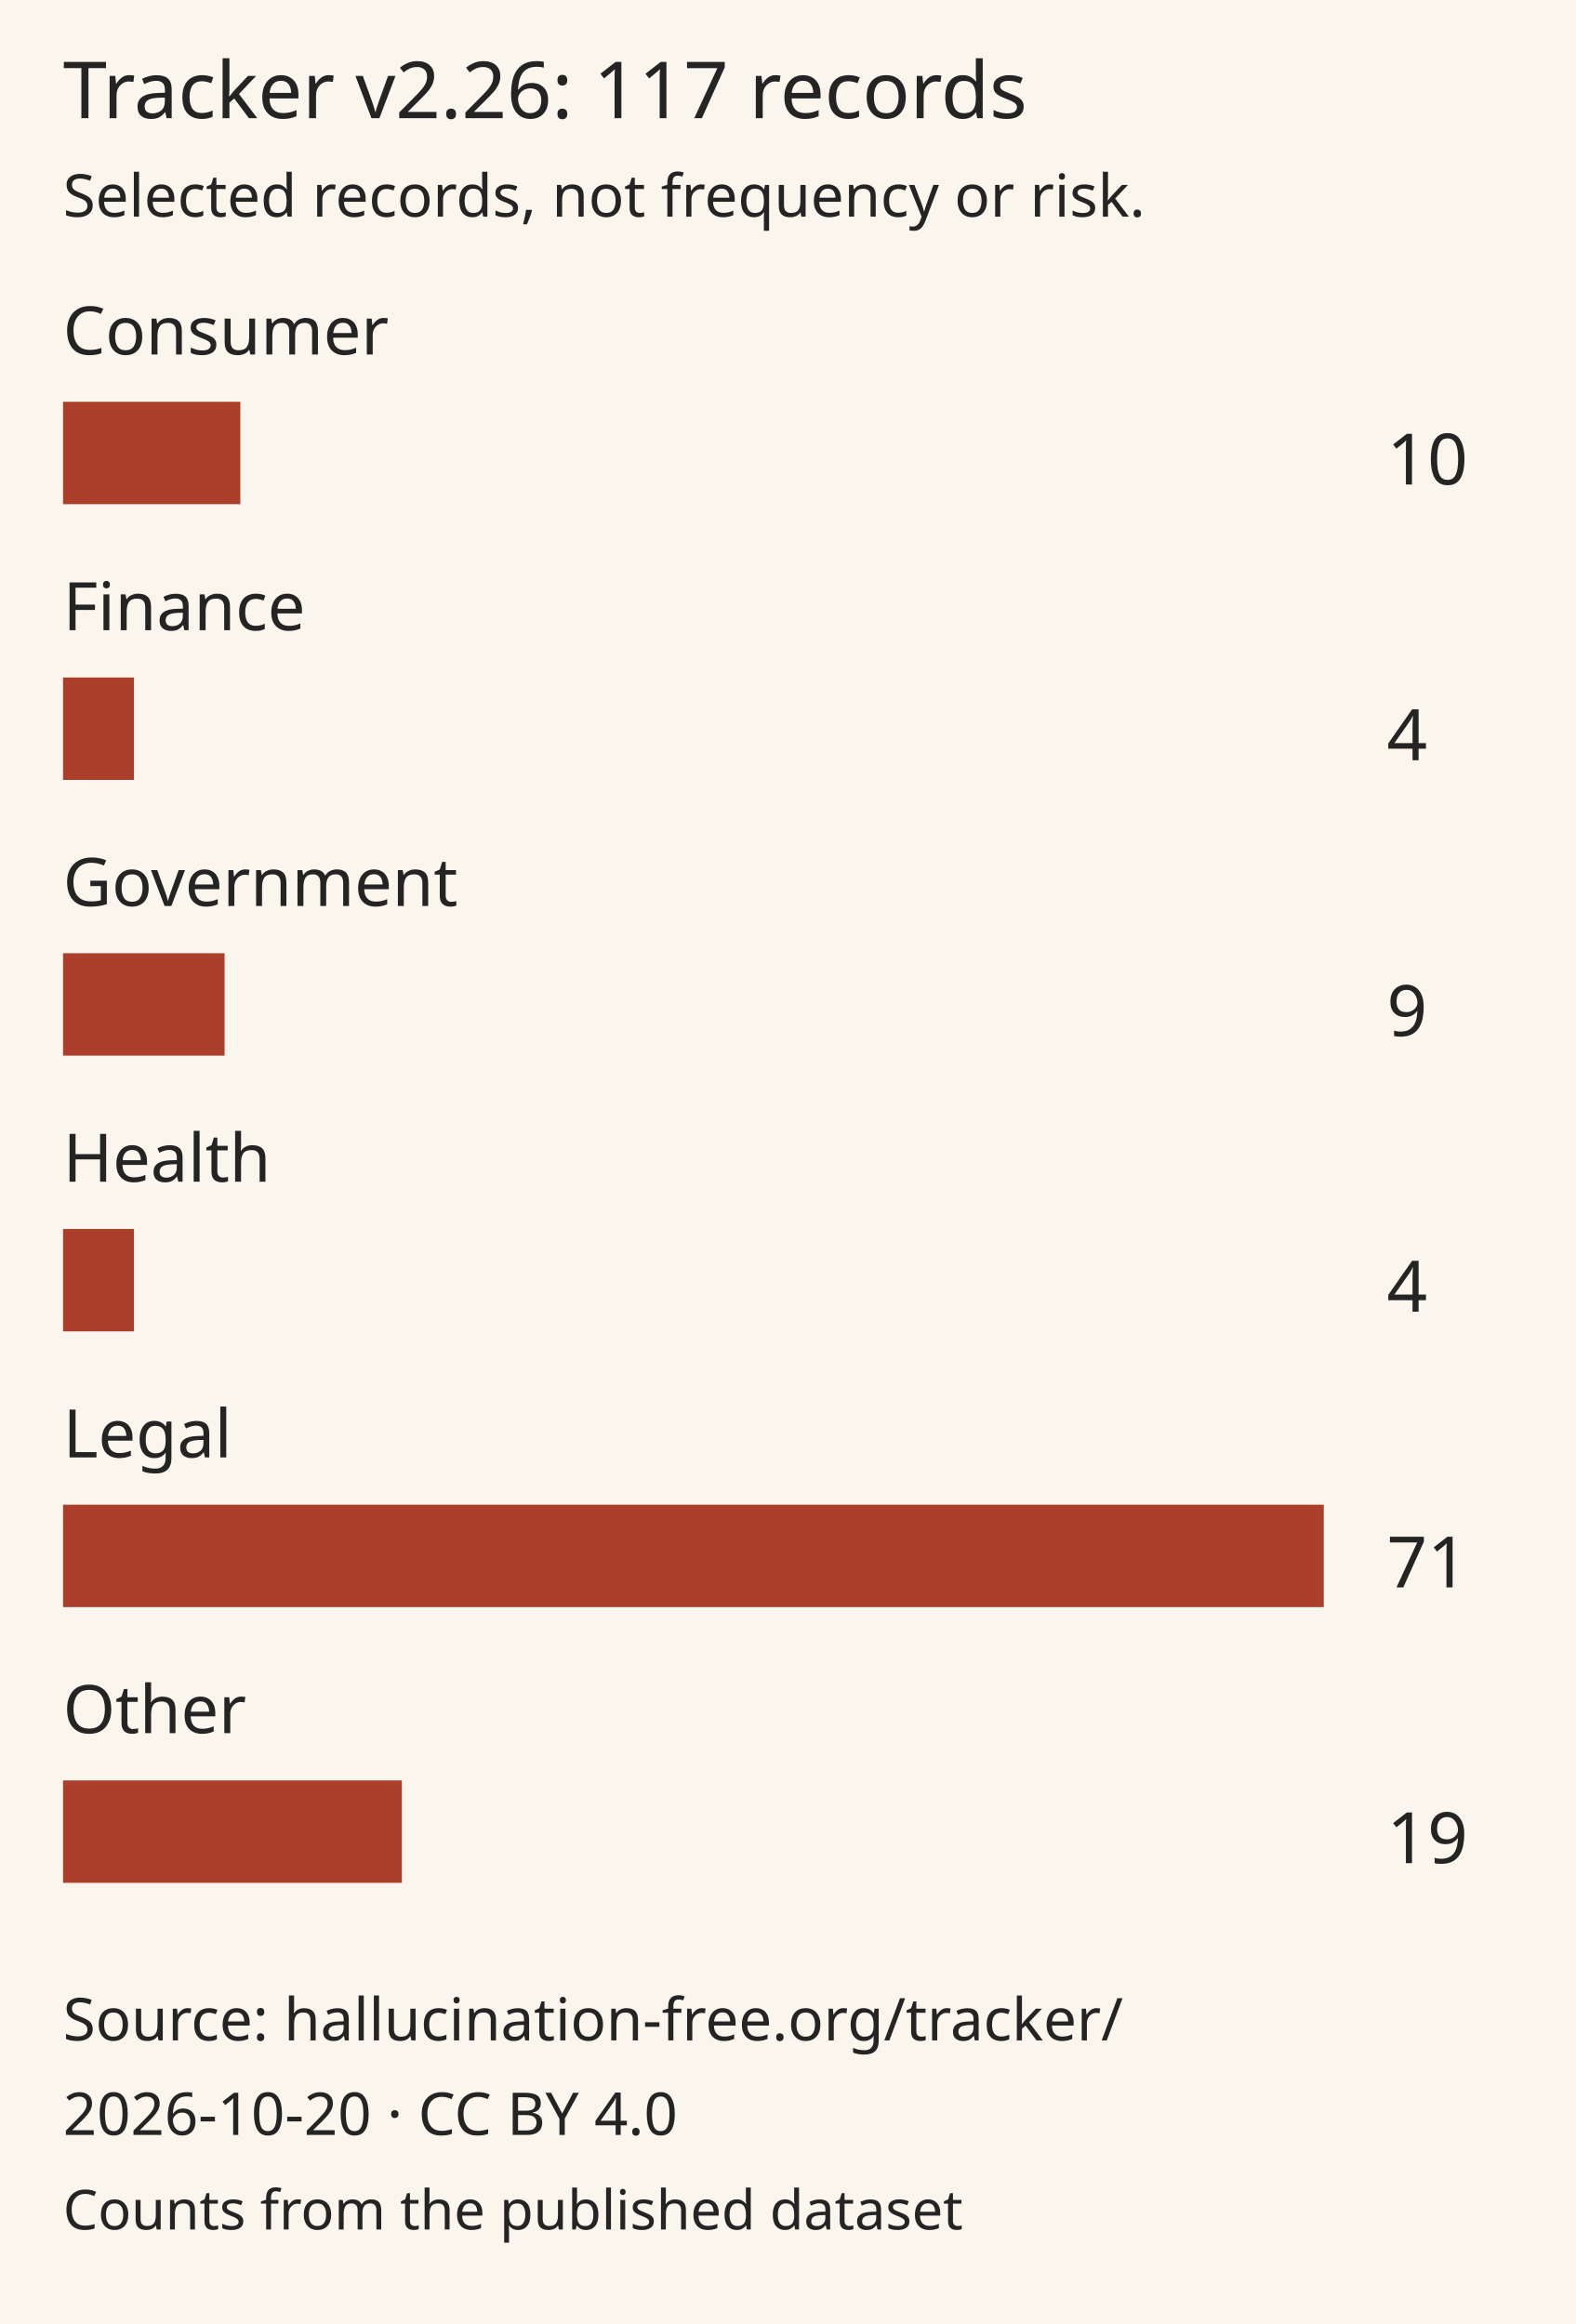
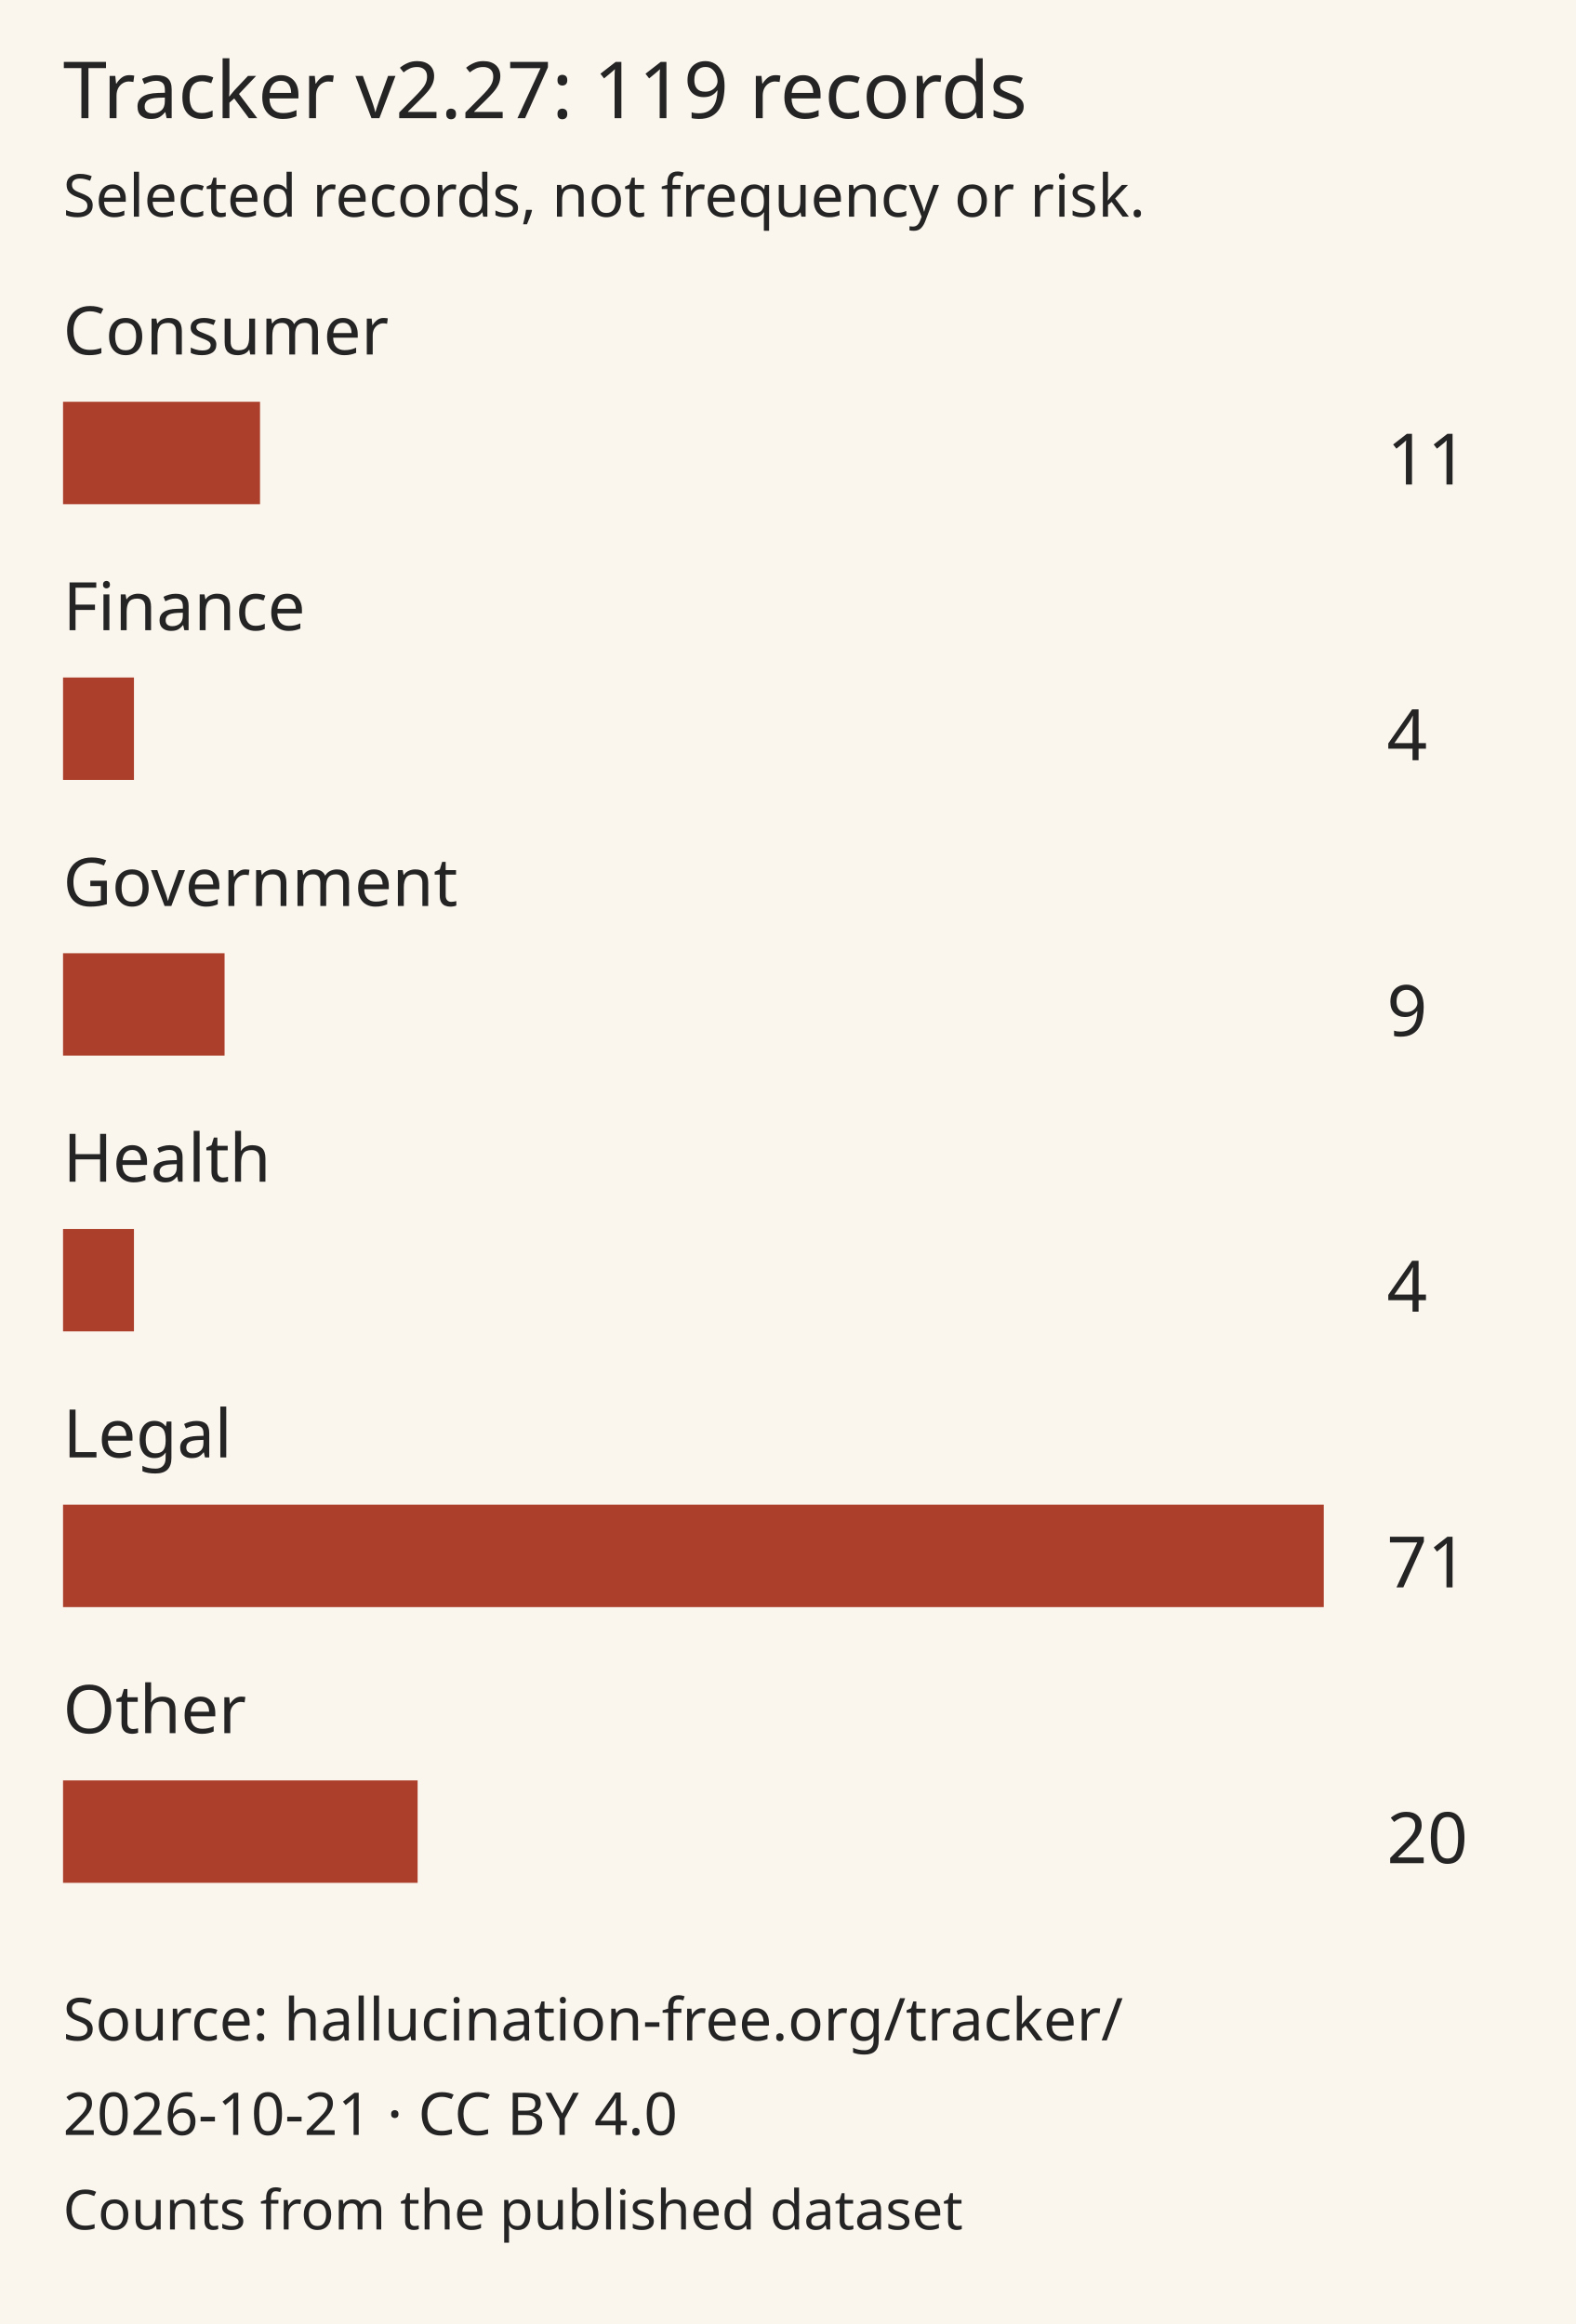
<svg xmlns="http://www.w3.org/2000/svg" viewBox="0 0 400 590">
  <rect width="400" height="590" fill="#faf5ed" />
  <g font-family="sans-serif" fill="#242424">
-     <text x="16" y="30" font-size="20">Tracker v2.26: 117 records</text>
+     <text x="16" y="30" font-size="20">Tracker v2.27: 119 records</text>
    <text x="16" y="55" font-size="15">Selected records, not frequency or risk.</text>
    <text x="16" y="90" font-size="17">Consumer</text>
-     <rect x="16" y="102" width="45" height="26" fill="#ab3f2b" />
-     <text x="352" y="123" font-size="18">10</text>
+     <rect x="16" y="102" width="50" height="26" fill="#ab3f2b" />
+     <text x="352" y="123" font-size="18">11</text>
    <text x="16" y="160" font-size="17">Finance</text>
    <rect x="16" y="172" width="18" height="26" fill="#ab3f2b" />
    <text x="352" y="193" font-size="18">4</text>
    <text x="16" y="230" font-size="17">Government</text>
    <rect x="16" y="242" width="41" height="26" fill="#ab3f2b" />
    <text x="352" y="263" font-size="18">9</text>
    <text x="16" y="300" font-size="17">Health</text>
    <rect x="16" y="312" width="18" height="26" fill="#ab3f2b" />
    <text x="352" y="333" font-size="18">4</text>
    <text x="16" y="370" font-size="17">Legal</text>
    <rect x="16" y="382" width="320" height="26" fill="#ab3f2b" />
    <text x="352" y="403" font-size="18">71</text>
    <text x="16" y="440" font-size="17">Other</text>
-     <rect x="16" y="452" width="86" height="26" fill="#ab3f2b" />
-     <text x="352" y="473" font-size="18">19</text>
+     <rect x="16" y="452" width="90" height="26" fill="#ab3f2b" />
+     <text x="352" y="473" font-size="18">20</text>
    <text x="16" y="518" font-size="15">Source: hallucination-free.org/tracker/</text>
-     <text x="16" y="542" font-size="15">2026-10-20 · CC BY 4.0</text>
+     <text x="16" y="542" font-size="15">2026-10-21 · CC BY 4.0</text>
    <text x="16" y="566" font-size="14">Counts from the published dataset</text>
  </g>
</svg>
